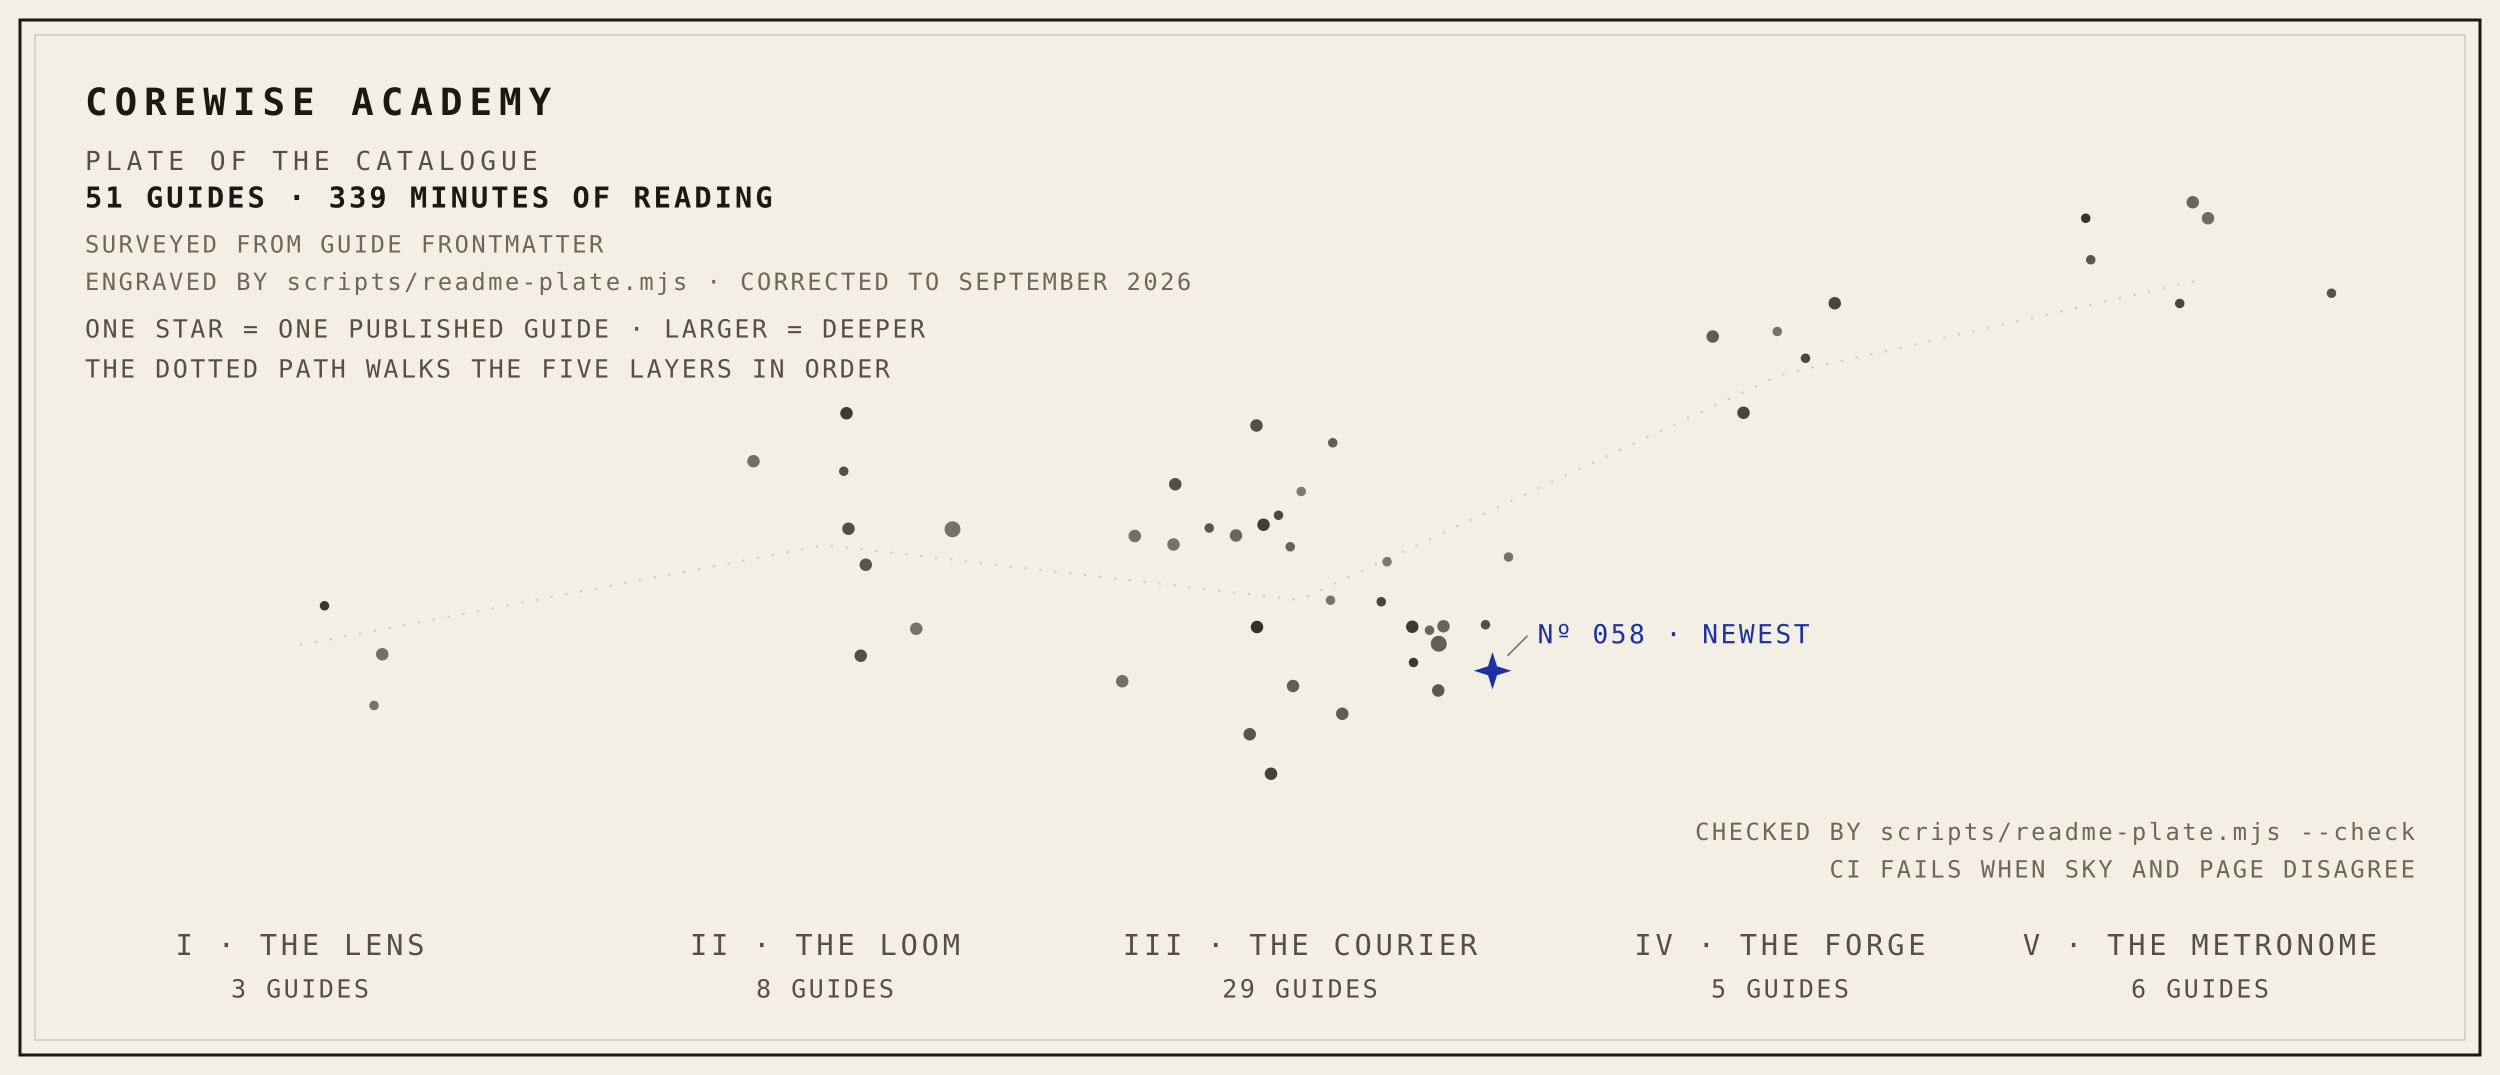
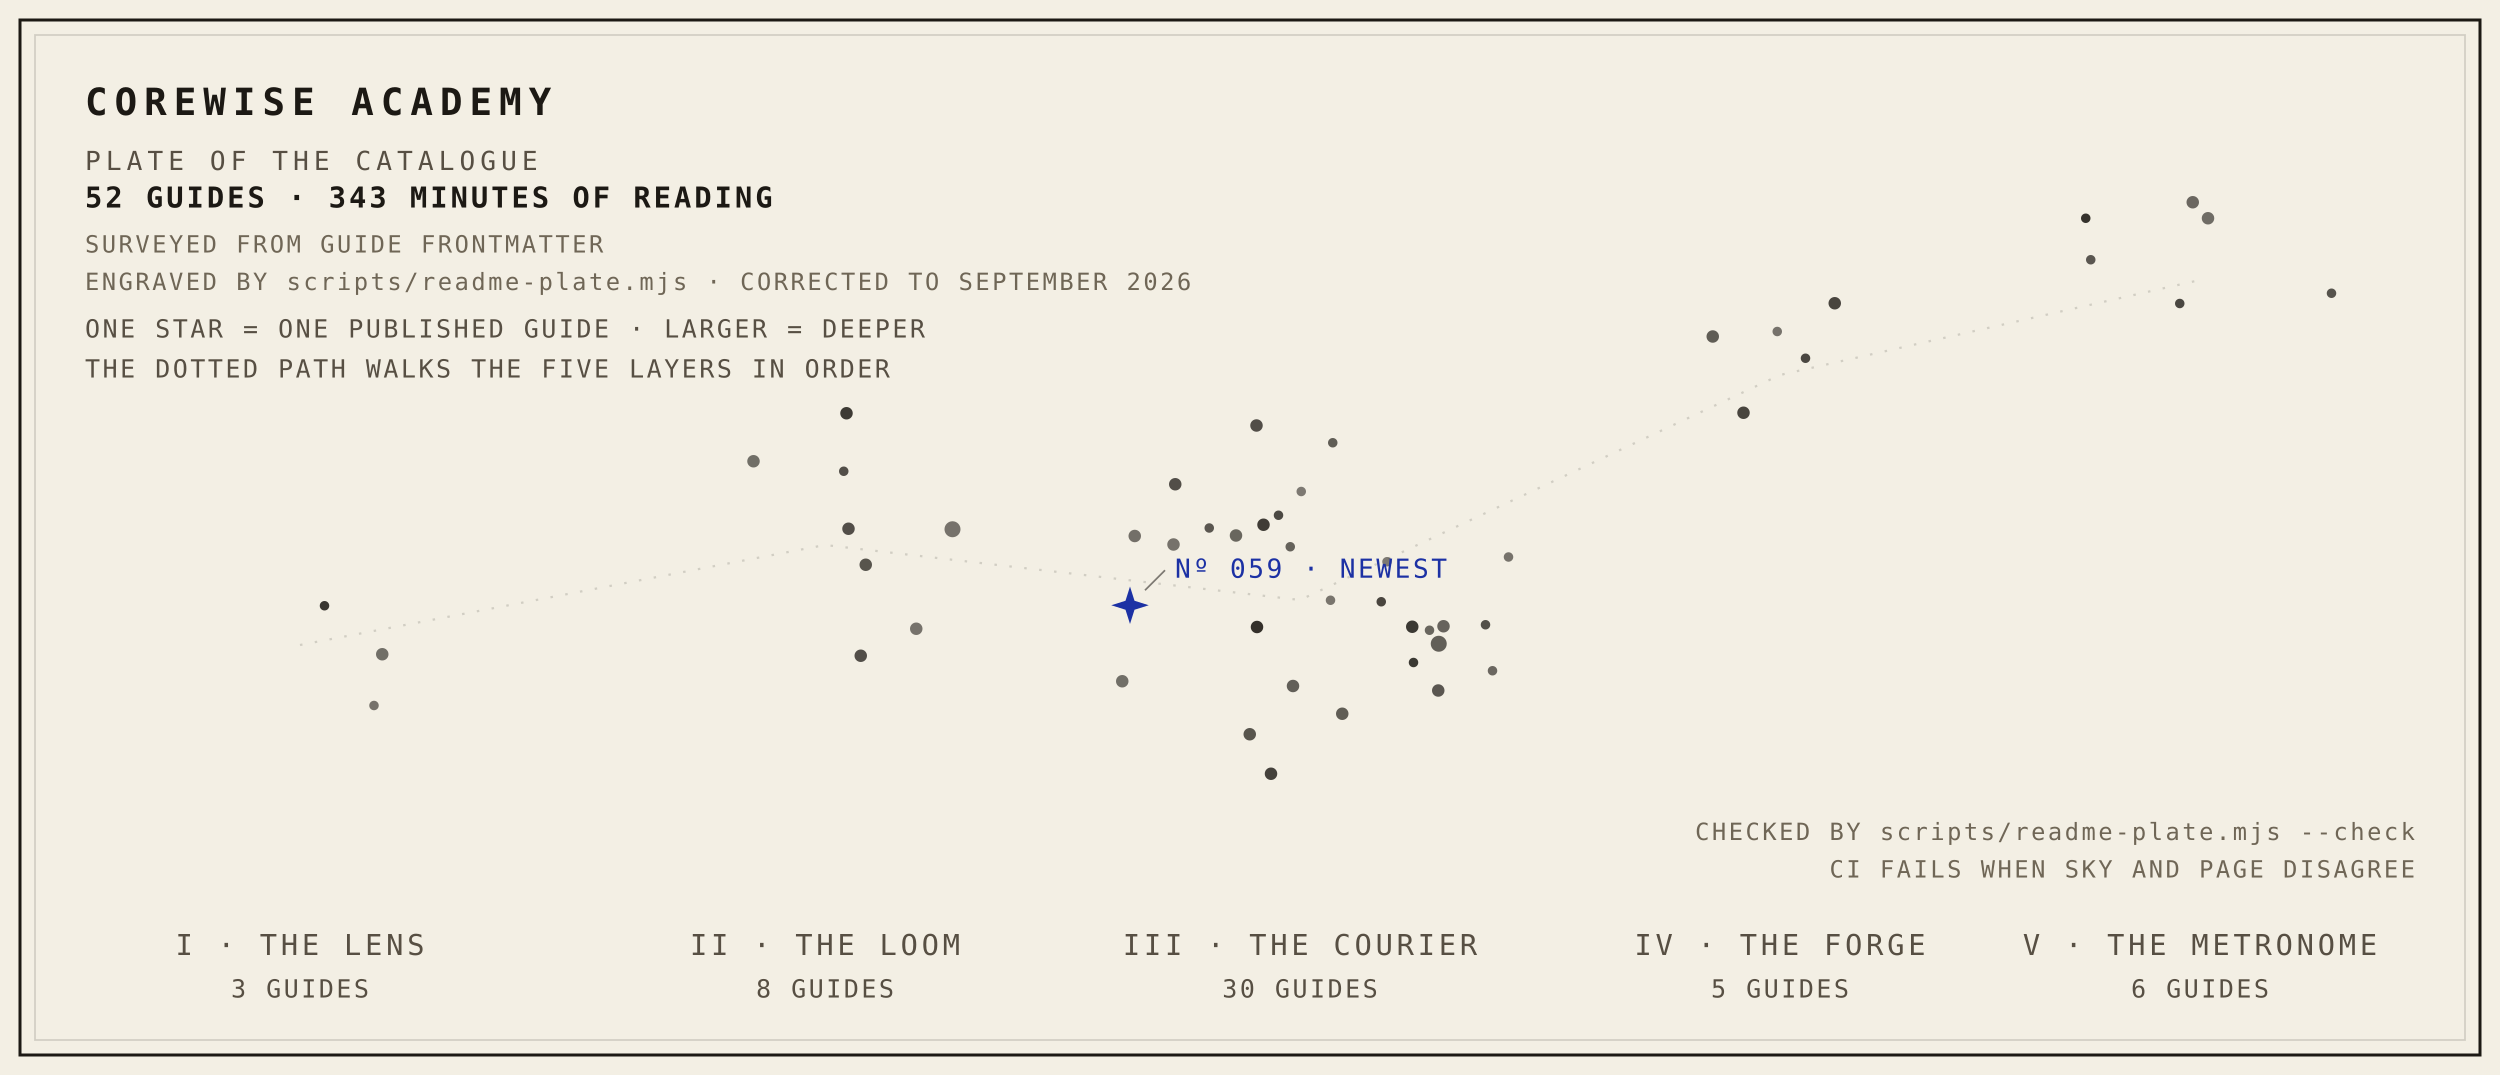
- <svg xmlns="http://www.w3.org/2000/svg" viewBox="0 0 1000 430" role="img" aria-label="Chart of the CoreWise Academy catalogue: 51 published guides as stars in five constellations, one per curriculum layer.">
+ <svg xmlns="http://www.w3.org/2000/svg" viewBox="0 0 1000 430" role="img" aria-label="Chart of the CoreWise Academy catalogue: 52 published guides as stars in five constellations, one per curriculum layer.">
  <g font-family="ui-monospace, 'IBM Plex Mono', SFMono-Regular, Menlo, monospace">
    <rect x="0" y="0" width="1000" height="430" fill="#f3efe4" />
    <rect x="8" y="8" width="984" height="414" fill="none" stroke="#1c1914" stroke-width="1.2" />
    <rect x="14" y="14" width="972" height="402" fill="none" stroke="#1c1914" stroke-opacity="0.16" stroke-width="0.7" />
    <path d="M 120 258 L 330 218 L 520 240 L 712 150 L 880 112" fill="none" stroke="#1c1914" stroke-opacity="0.16" stroke-width="0.9" stroke-dasharray="1 5" />
    <circle cx="129.8" cy="242.3" r="1.9" fill="#1c1914" fill-opacity="0.86" />
    <circle cx="149.6" cy="282.2" r="1.9" fill="#1c1914" fill-opacity="0.58" />
    <circle cx="152.9" cy="261.7" r="2.5" fill="#1c1914" fill-opacity="0.6" />
    <text x="120" y="382" text-anchor="middle" font-size="11.5" letter-spacing="1.5" fill="#574f43">I · THE LENS</text>
    <text x="120" y="399" text-anchor="middle" font-size="10" letter-spacing="1" fill="#574f43">3 GUIDES</text>
    <circle cx="337.5" cy="188.5" r="1.9" fill="#1c1914" fill-opacity="0.75" />
    <circle cx="381" cy="211.7" r="3.2" fill="#1c1914" fill-opacity="0.58" />
    <circle cx="301.4" cy="184.5" r="2.5" fill="#1c1914" fill-opacity="0.6" />
    <circle cx="338.6" cy="165.3" r="2.5" fill="#1c1914" fill-opacity="0.84" />
    <circle cx="344.3" cy="262.3" r="2.5" fill="#1c1914" fill-opacity="0.75" />
    <circle cx="366.5" cy="251.5" r="2.5" fill="#1c1914" fill-opacity="0.58" />
    <circle cx="346.3" cy="225.9" r="2.5" fill="#1c1914" fill-opacity="0.72" />
    <circle cx="339.4" cy="211.5" r="2.5" fill="#1c1914" fill-opacity="0.75" />
    <text x="330" y="382" text-anchor="middle" font-size="11.5" letter-spacing="1.5" fill="#574f43">II · THE LOOM</text>
    <text x="330" y="399" text-anchor="middle" font-size="10" letter-spacing="1" fill="#574f43">8 GUIDES</text>
    <circle cx="575.3" cy="276.2" r="2.5" fill="#1c1914" fill-opacity="0.71" />
    <circle cx="469.4" cy="217.8" r="2.5" fill="#1c1914" fill-opacity="0.58" />
    <circle cx="564.9" cy="250.7" r="2.5" fill="#1c1914" fill-opacity="0.85" />
    <circle cx="516.1" cy="218.7" r="1.9" fill="#1c1914" fill-opacity="0.66" />
    <circle cx="448.9" cy="272.5" r="2.5" fill="#1c1914" fill-opacity="0.6" />
    <circle cx="536.9" cy="285.5" r="2.5" fill="#1c1914" fill-opacity="0.68" />
    <circle cx="552.5" cy="240.7" r="1.9" fill="#1c1914" fill-opacity="0.79" />
    <circle cx="505.4" cy="209.9" r="2.5" fill="#1c1914" fill-opacity="0.83" />
    <circle cx="517.2" cy="274.4" r="2.5" fill="#1c1914" fill-opacity="0.67" />
    <circle cx="483.7" cy="211.2" r="1.9" fill="#1c1914" fill-opacity="0.71" />
    <circle cx="533.1" cy="177.1" r="1.9" fill="#1c1914" fill-opacity="0.68" />
    <circle cx="571.8" cy="252.1" r="1.9" fill="#1c1914" fill-opacity="0.64" />
    <circle cx="494.4" cy="214.2" r="2.5" fill="#1c1914" fill-opacity="0.64" />
    <circle cx="520.5" cy="196.6" r="1.9" fill="#1c1914" fill-opacity="0.55" />
    <circle cx="575.5" cy="257.5" r="3.2" fill="#1c1914" fill-opacity="0.67" />
    <circle cx="453.9" cy="214.4" r="2.5" fill="#1c1914" fill-opacity="0.59" />
    <circle cx="532.2" cy="240.1" r="1.9" fill="#1c1914" fill-opacity="0.57" />
    <circle cx="470.1" cy="193.7" r="2.5" fill="#1c1914" fill-opacity="0.75" />
    <circle cx="502.6" cy="170.2" r="2.5" fill="#1c1914" fill-opacity="0.75" />
+     <path d="M12 0 L14.88 9.12 L24 12 L14.88 14.88 L12 24 L9.12 14.88 L0 12 L9.12 9.12 Z" transform="translate(444.50 234.60) scale(0.625)" fill="#1c31a4" />
    <circle cx="499.9" cy="293.7" r="2.5" fill="#1c1914" fill-opacity="0.72" />
    <circle cx="508.4" cy="309.5" r="2.5" fill="#1c1914" fill-opacity="0.81" />
    <circle cx="511.4" cy="206.1" r="1.9" fill="#1c1914" fill-opacity="0.77" />
    <circle cx="603.4" cy="222.8" r="1.9" fill="#1c1914" fill-opacity="0.58" />
    <circle cx="502.8" cy="250.8" r="2.5" fill="#1c1914" fill-opacity="0.89" />
    <circle cx="577.4" cy="250.5" r="2.5" fill="#1c1914" fill-opacity="0.65" />
    <circle cx="565.4" cy="265" r="1.9" fill="#1c1914" fill-opacity="0.85" />
-     <path d="M12 0 L14.88 9.12 L24 12 L14.88 14.88 L12 24 L9.12 14.88 L0 12 L9.12 9.12 Z" transform="translate(589.50 260.80) scale(0.625)" fill="#1c31a4" />
+     <circle cx="597" cy="268.3" r="1.9" fill="#1c1914" fill-opacity="0.63" />
    <circle cx="594.2" cy="249.9" r="1.9" fill="#1c1914" fill-opacity="0.74" />
    <circle cx="554.8" cy="224.7" r="1.9" fill="#1c1914" fill-opacity="0.55" />
    <text x="520" y="382" text-anchor="middle" font-size="11.5" letter-spacing="1.5" fill="#574f43">III · THE COURIER</text>
-     <text x="520" y="399" text-anchor="middle" font-size="10" letter-spacing="1" fill="#574f43">29 GUIDES</text>
+     <text x="520" y="399" text-anchor="middle" font-size="10" letter-spacing="1" fill="#574f43">30 GUIDES</text>
    <circle cx="710.9" cy="132.6" r="1.9" fill="#1c1914" fill-opacity="0.58" />
    <circle cx="722.2" cy="143.3" r="1.9" fill="#1c1914" fill-opacity="0.78" />
    <circle cx="697.4" cy="165.1" r="2.5" fill="#1c1914" fill-opacity="0.79" />
    <circle cx="685.1" cy="134.6" r="2.5" fill="#1c1914" fill-opacity="0.68" />
    <circle cx="733.9" cy="121.3" r="2.5" fill="#1c1914" fill-opacity="0.79" />
    <text x="712" y="382" text-anchor="middle" font-size="11.5" letter-spacing="1.5" fill="#574f43">IV · THE FORGE</text>
    <text x="712" y="399" text-anchor="middle" font-size="10" letter-spacing="1" fill="#574f43">5 GUIDES</text>
    <circle cx="871.9" cy="121.4" r="1.9" fill="#1c1914" fill-opacity="0.78" />
    <circle cx="883.2" cy="87.3" r="2.5" fill="#1c1914" fill-opacity="0.61" />
    <circle cx="836.3" cy="103.9" r="1.9" fill="#1c1914" fill-opacity="0.71" />
    <circle cx="877.1" cy="80.9" r="2.5" fill="#1c1914" fill-opacity="0.63" />
    <circle cx="932.6" cy="117.3" r="1.9" fill="#1c1914" fill-opacity="0.73" />
    <circle cx="834.3" cy="87.3" r="1.9" fill="#1c1914" fill-opacity="0.88" />
    <text x="880" y="382" text-anchor="middle" font-size="11.5" letter-spacing="1.5" fill="#574f43">V · THE METRONOME</text>
    <text x="880" y="399" text-anchor="middle" font-size="10" letter-spacing="1" fill="#574f43">6 GUIDES</text>
-     <path d="M 603 262.3 L 611 254.3" stroke="#1c1914" stroke-opacity="0.55" stroke-width="0.7" fill="none" />
-     <text x="615" y="257.3" font-size="10.5" letter-spacing="1" fill="#1c31a4">Nº 058 · NEWEST</text>
+     <path d="M 458 236.1 L 466 228.1" stroke="#1c1914" stroke-opacity="0.55" stroke-width="0.7" fill="none" />
+     <text x="470" y="231.1" font-size="10.5" letter-spacing="1" fill="#1c31a4">Nº 059 · NEWEST</text>
    <text x="34" y="46" font-size="15" letter-spacing="2.8" fill="#1c1914" font-weight="600">COREWISE ACADEMY</text>
    <text x="34" y="68" font-size="10.5" letter-spacing="2" fill="#574f43" font-weight="400">PLATE OF THE CATALOGUE</text>
-     <text x="34" y="83" font-size="11.5" letter-spacing="1.2" fill="#1c1914" font-weight="600">51 GUIDES · 339 MINUTES OF READING</text>
+     <text x="34" y="83" font-size="11.5" letter-spacing="1.2" fill="#1c1914" font-weight="600">52 GUIDES · 343 MINUTES OF READING</text>
    <text x="34" y="101" font-size="9.5" letter-spacing="1" fill="#6f6656" font-weight="400">SURVEYED FROM GUIDE FRONTMATTER</text>
    <text x="34" y="116" font-size="9.5" letter-spacing="1" fill="#6f6656" font-weight="400">ENGRAVED BY scripts/readme-plate.mjs · CORRECTED TO SEPTEMBER 2026</text>
    <text x="34" y="135" font-size="10" letter-spacing="1" fill="#574f43">ONE STAR = ONE PUBLISHED GUIDE · LARGER = DEEPER</text>
    <text x="34" y="151" font-size="10" letter-spacing="1" fill="#574f43">THE DOTTED PATH WALKS THE FIVE LAYERS IN ORDER</text>
    <text x="966" y="336" text-anchor="end" font-size="9.5" letter-spacing="1" fill="#6f6656">CHECKED BY scripts/readme-plate.mjs --check</text>
    <text x="966" y="351" text-anchor="end" font-size="9.5" letter-spacing="1" fill="#6f6656">CI FAILS WHEN SKY AND PAGE DISAGREE</text>
  </g>
</svg>
